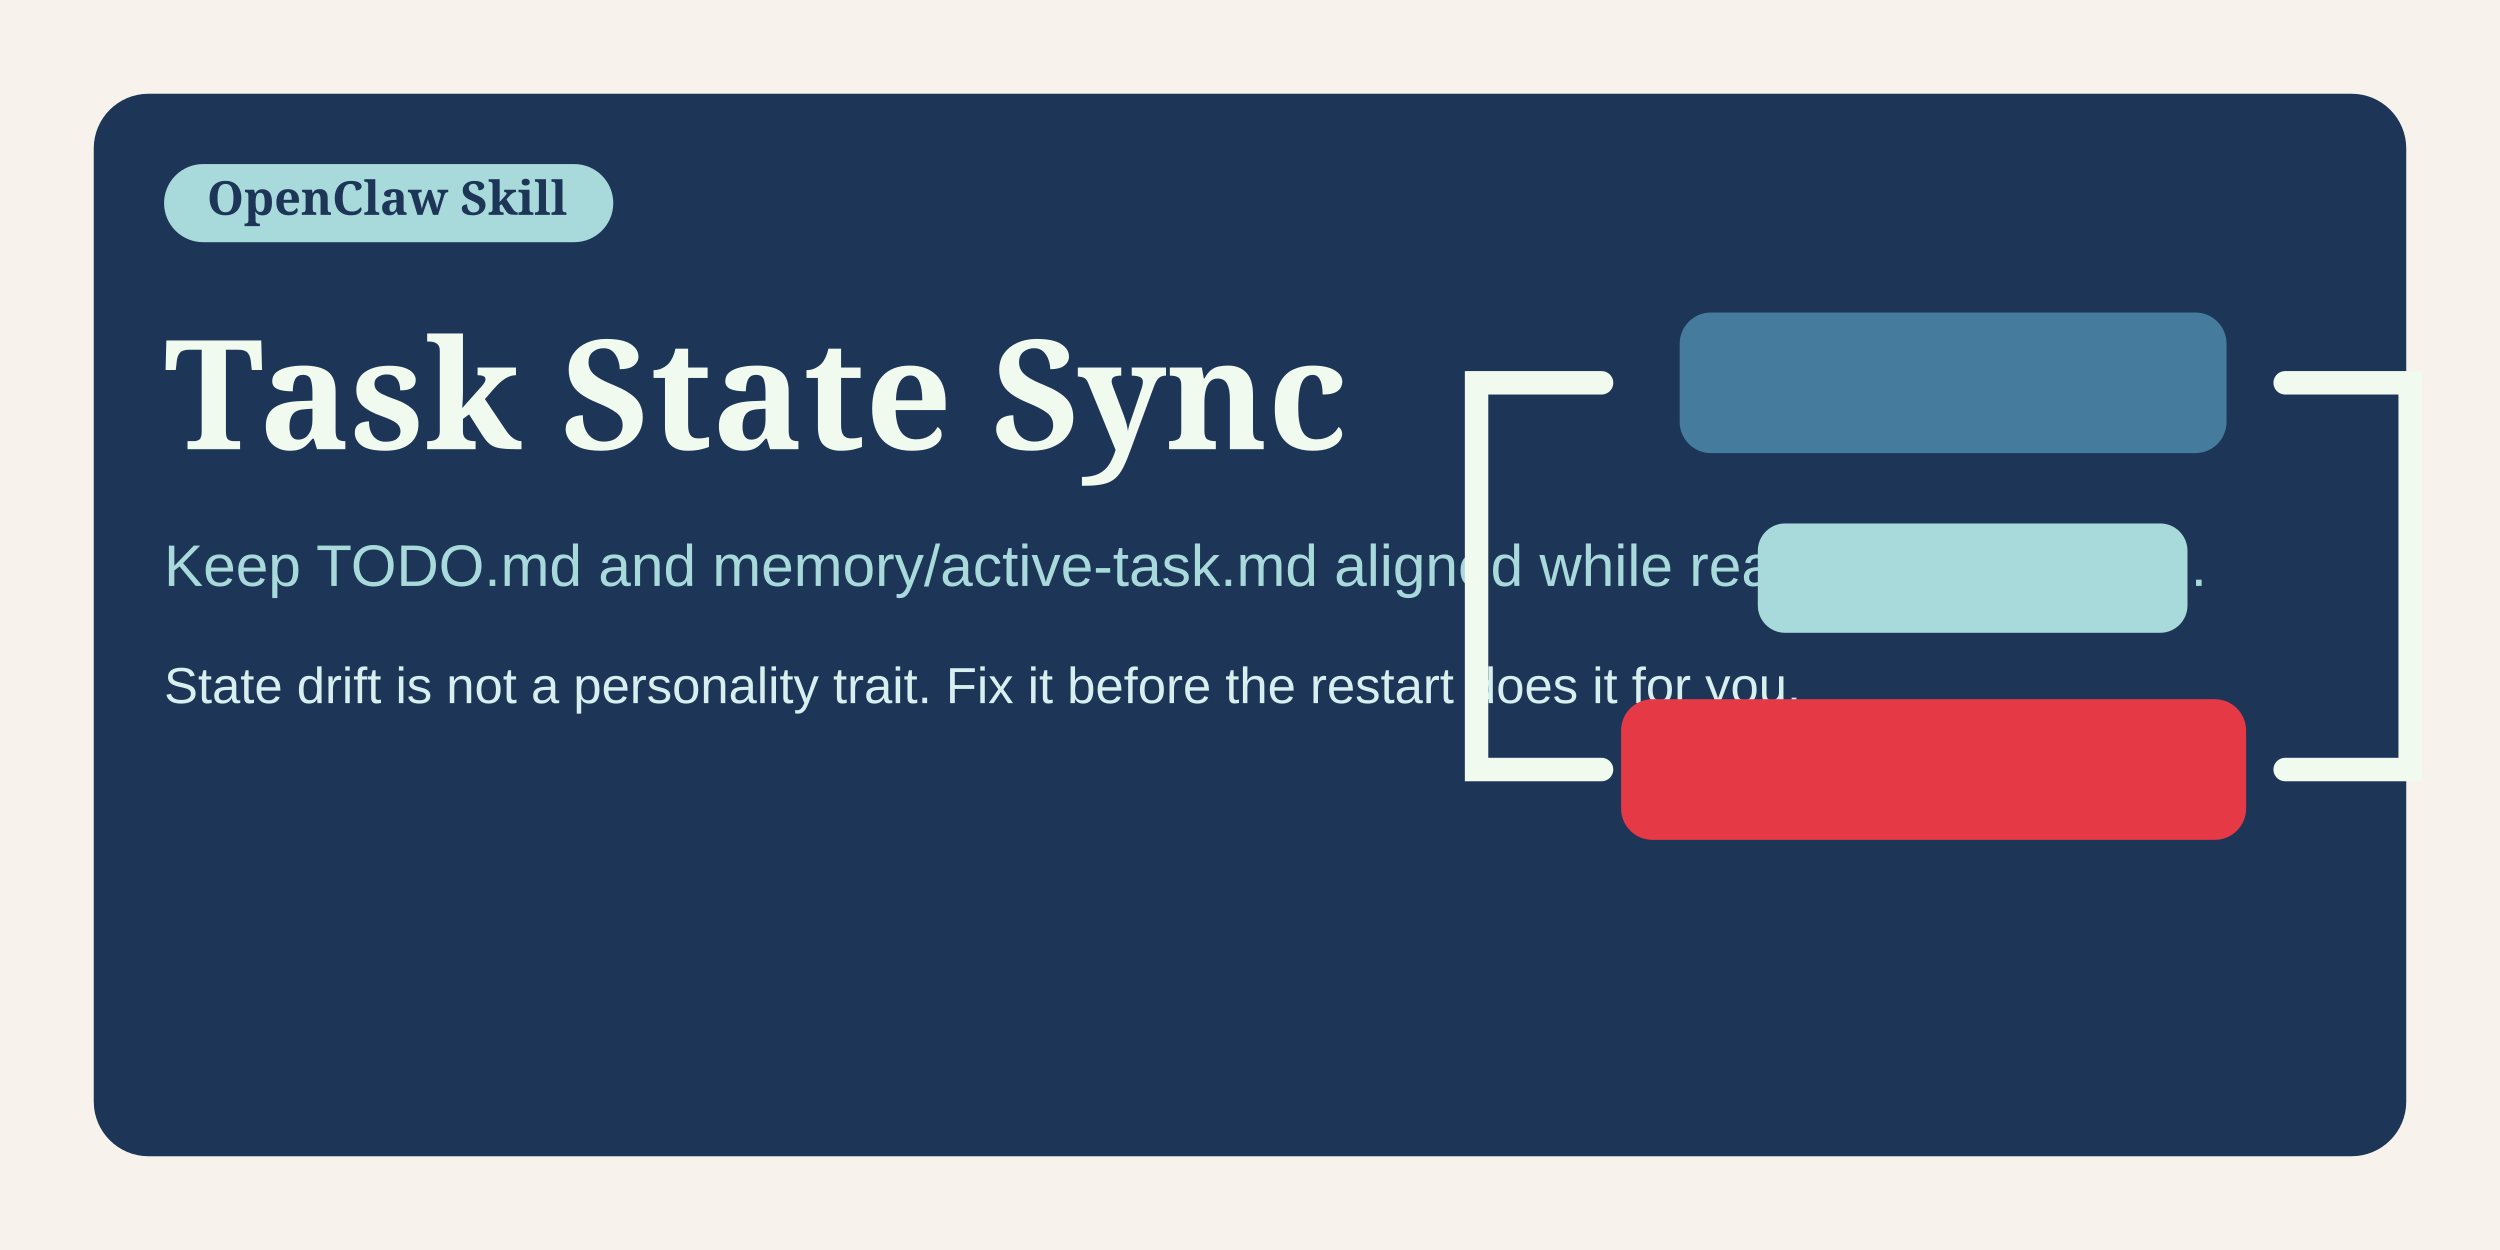
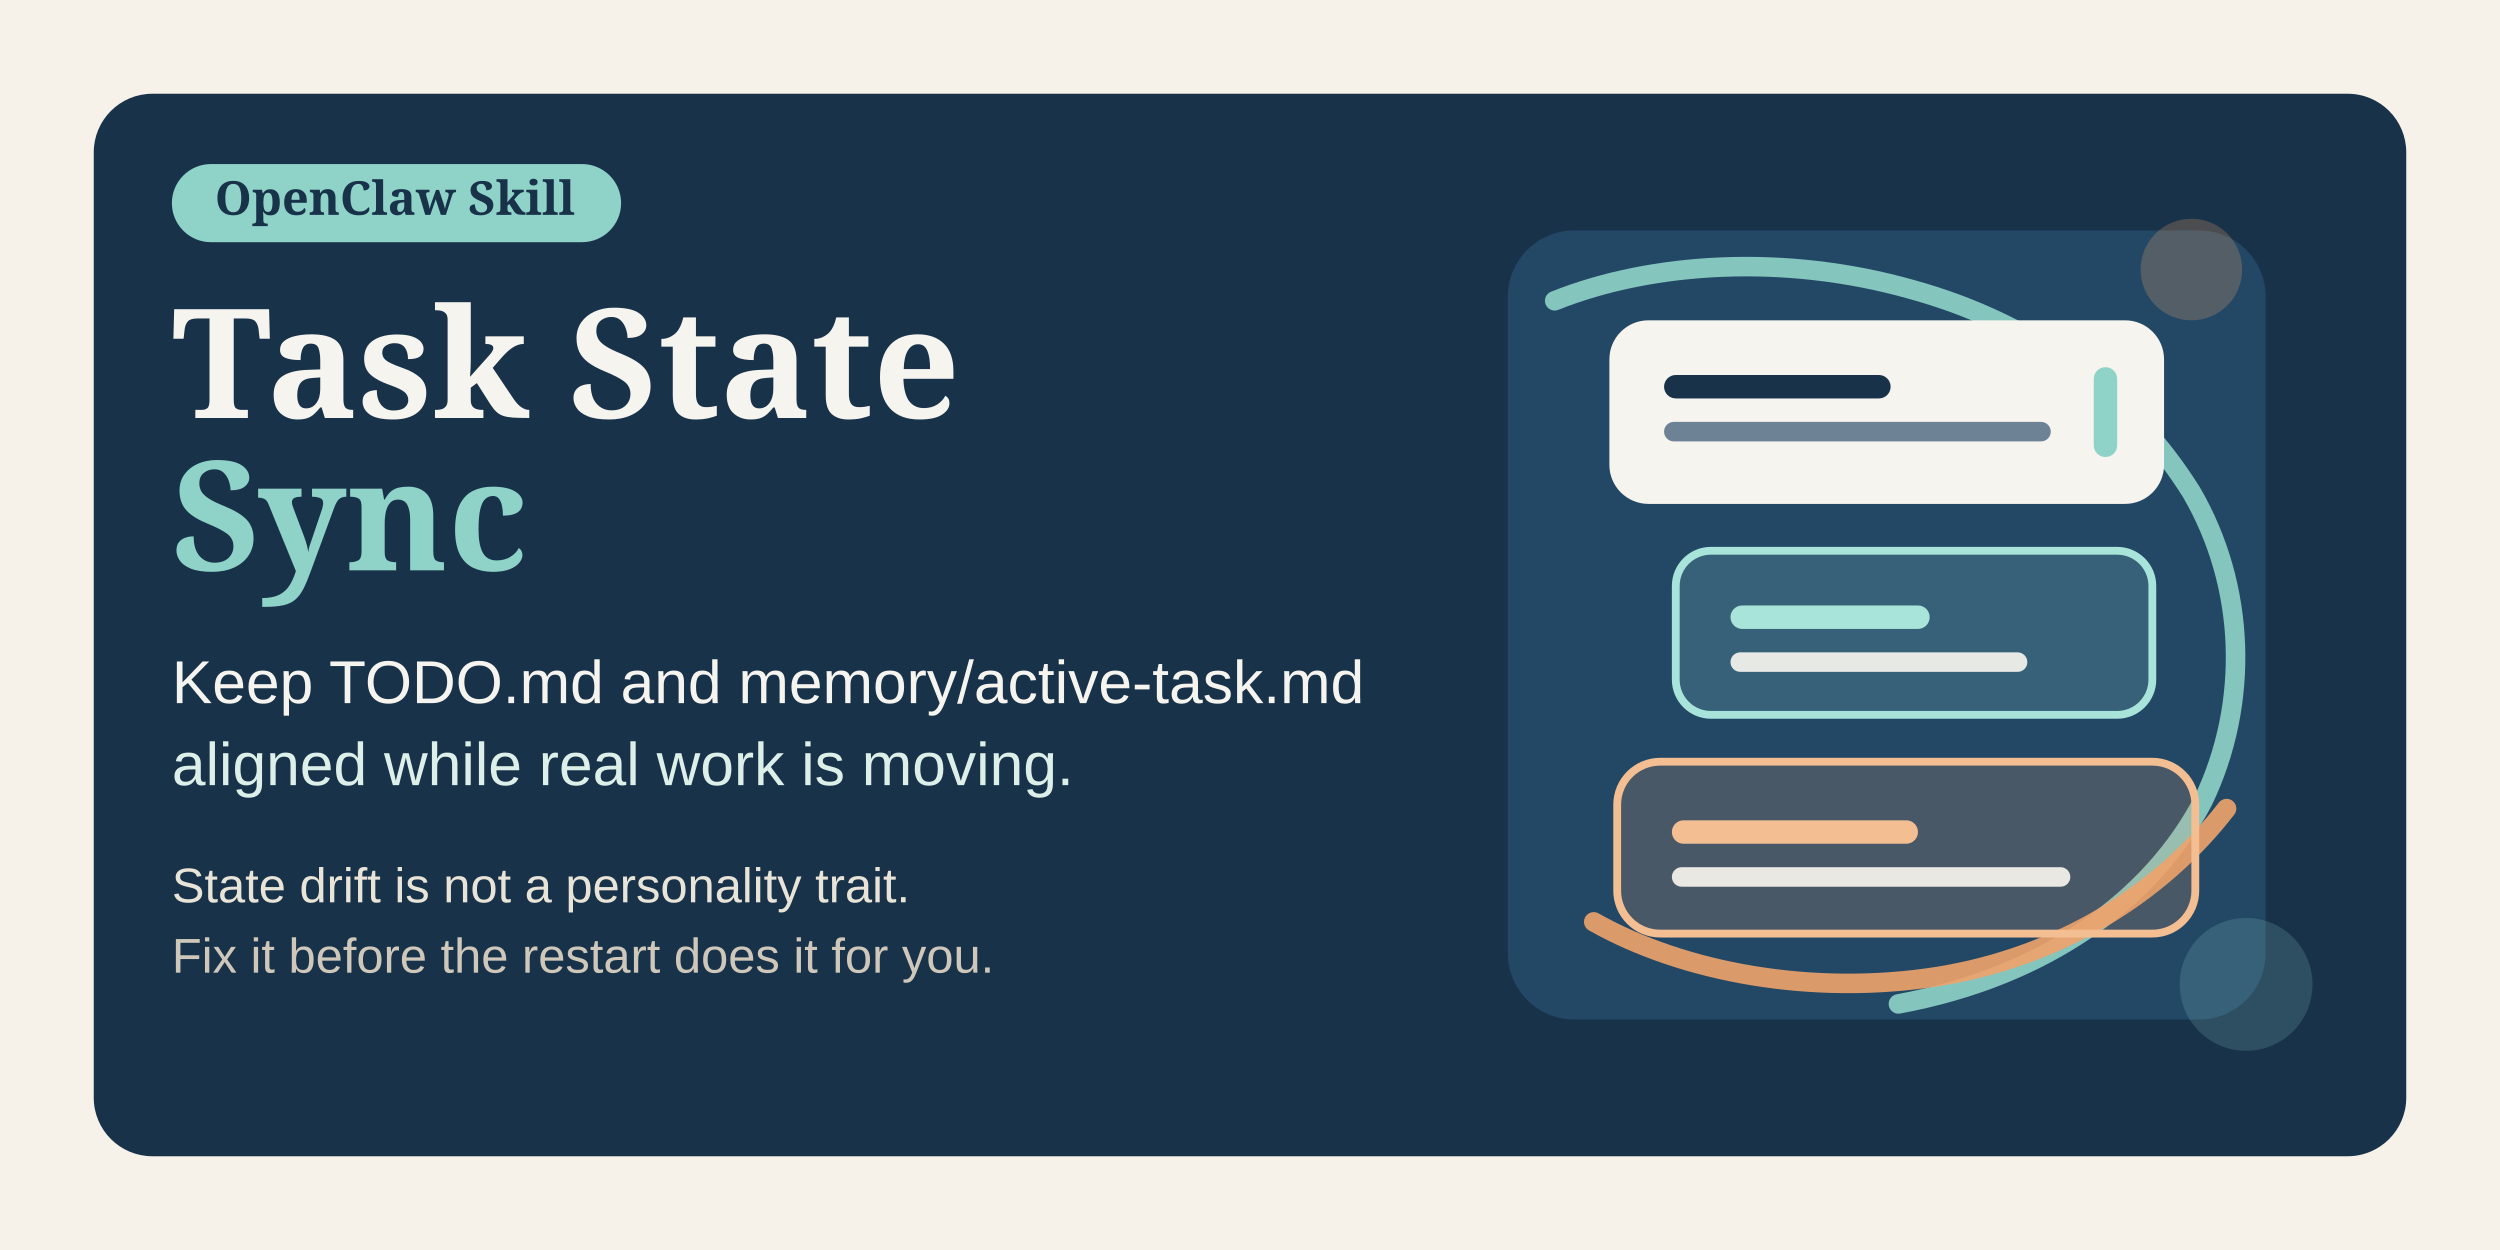
<svg xmlns="http://www.w3.org/2000/svg" width="1280" height="640" viewBox="0 0 1280 640" fill="none">
-   <rect width="1280" height="640" fill="#F7F3EC" />
-   <rect x="48" y="48" width="1184" height="544" rx="28" fill="#1D3557" />
-   <rect x="84" y="84" width="230" height="40" rx="20" fill="#A8DADC" />
-   <text x="106" y="110" fill="#1D3557" font-family="Georgia, serif" font-size="24" font-weight="700">OpenClaw Skill</text>
-   <text x="84" y="230" fill="#F1FAEE" font-family="Georgia, serif" font-size="78" font-weight="700">Task State Sync</text>
-   <text x="84" y="300" fill="#A8DADC" font-family="Arial, sans-serif" font-size="30">Keep TODO.md and memory/active-task.md aligned while real work is moving.</text>
-   <text x="84" y="360" fill="#D7EFEF" font-family="Arial, sans-serif" font-size="26">State drift is not a personality trait. Fix it before the restart does it for you.</text>
-   <rect x="860" y="160" width="280" height="72" rx="16" fill="#457B9D" />
-   <rect x="900" y="268" width="220" height="56" rx="14" fill="#A8DADC" />
-   <rect x="830" y="358" width="320" height="72" rx="16" fill="#E63946" />
-   <path d="M820 196H756V394H820" stroke="#F1FAEE" stroke-width="12" stroke-linecap="round" />
-   <path d="M1170 196H1234V394H1170" stroke="#F1FAEE" stroke-width="12" stroke-linecap="round" />
+   <rect width="1280" height="640" fill="#F6F2E9" />
+   <rect x="48" y="48" width="1184" height="544" rx="30" fill="#18324A" />
+   <rect x="88" y="84" width="230" height="40" rx="20" fill="#8FD3C8" />
+   <text x="110" y="110" fill="#18324A" font-family="Georgia, serif" font-size="24" font-weight="700">OpenClaw Skill</text>
+   <text x="88" y="214" fill="#F6F4EE" font-family="Georgia, serif" font-size="78" font-weight="700">Task State</text>
+   <text x="88" y="292" fill="#8FD3C8" font-family="Georgia, serif" font-size="78" font-weight="700">Sync</text>
+   <text x="88" y="360" fill="#F6F4EE" font-family="Arial, sans-serif" font-size="31">Keep TODO.md and memory/active-task.md</text>
+   <text x="88" y="402" fill="#DCEFE9" font-family="Arial, sans-serif" font-size="31">aligned while real work is moving.</text>
+   <text x="88" y="462" fill="#E9E4D8" font-family="Arial, sans-serif" font-size="25">State drift is not a personality trait.</text>
+   <text x="88" y="498" fill="#CFC8BA" font-family="Arial, sans-serif" font-size="25">Fix it before the restart does it for you.</text>
+   <rect x="772" y="118" width="388" height="404" rx="34" fill="#234866" />
+   <path d="M796 154C846 134 914 130 978 148C1044 166 1092 204 1122 252C1150 300 1152 360 1128 410C1102 460 1048 500 972 514" stroke="#8FD3C8" stroke-width="10" stroke-linecap="round" stroke-opacity="0.9" />
+   <path d="M816 472C862 498 928 510 992 500C1054 490 1106 458 1140 414" stroke="#F0A36B" stroke-width="10" stroke-linecap="round" stroke-opacity="0.9" />
+   <rect x="824" y="164" width="284" height="94" rx="20" fill="#F6F4EE" />
+   <rect x="852" y="192" width="116" height="12" rx="6" fill="#18324A" />
+   <rect x="852" y="216" width="198" height="10" rx="5" fill="#6D8294" />
+   <rect x="1072" y="188" width="12" height="46" rx="6" fill="#8FD3C8" />
+   <rect x="858" y="282" width="244" height="84" rx="18" fill="#8FD3C8" fill-opacity="0.18" stroke="#A8E4DA" stroke-width="4" />
+   <rect x="886" y="310" width="102" height="12" rx="6" fill="#A8E4DA" />
+   <rect x="886" y="334" width="152" height="10" rx="5" fill="#F6F4EE" fill-opacity="0.92" />
+   <rect x="828" y="390" width="296" height="88" rx="22" fill="#F0A36B" fill-opacity="0.18" stroke="#F4BE93" stroke-width="4" />
+   <rect x="856" y="420" width="126" height="12" rx="6" fill="#F4BE93" />
+   <rect x="856" y="444" width="204" height="10" rx="5" fill="#F6F4EE" fill-opacity="0.92" />
+   <circle cx="1122" cy="138" r="26" fill="#F0A36B" fill-opacity="0.24" />
+   <circle cx="1150" cy="504" r="34" fill="#8FD3C8" fill-opacity="0.18" />
</svg>
